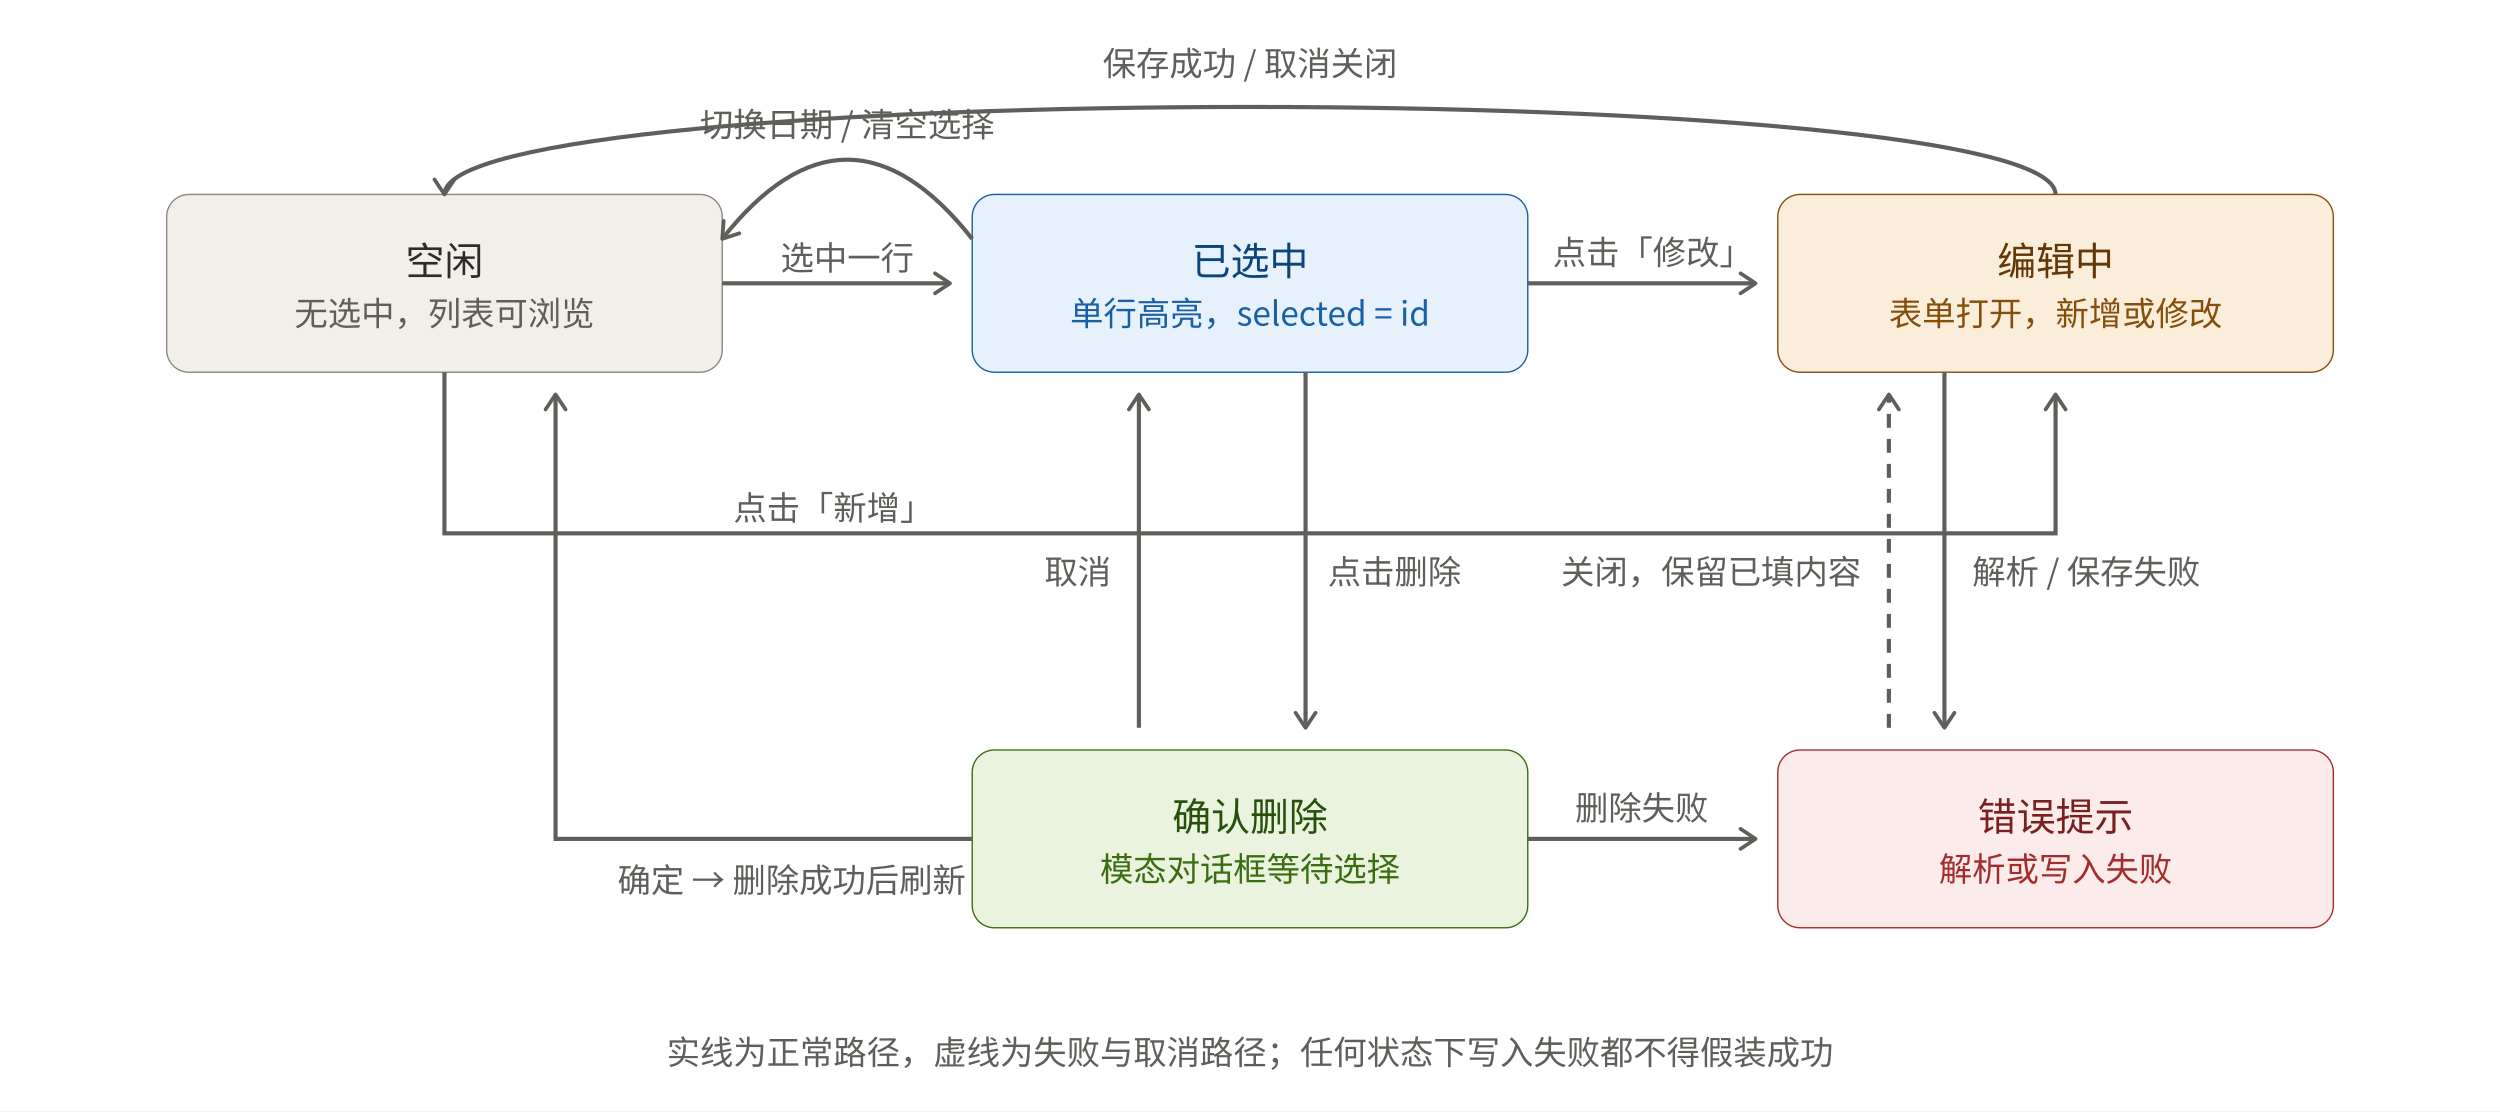
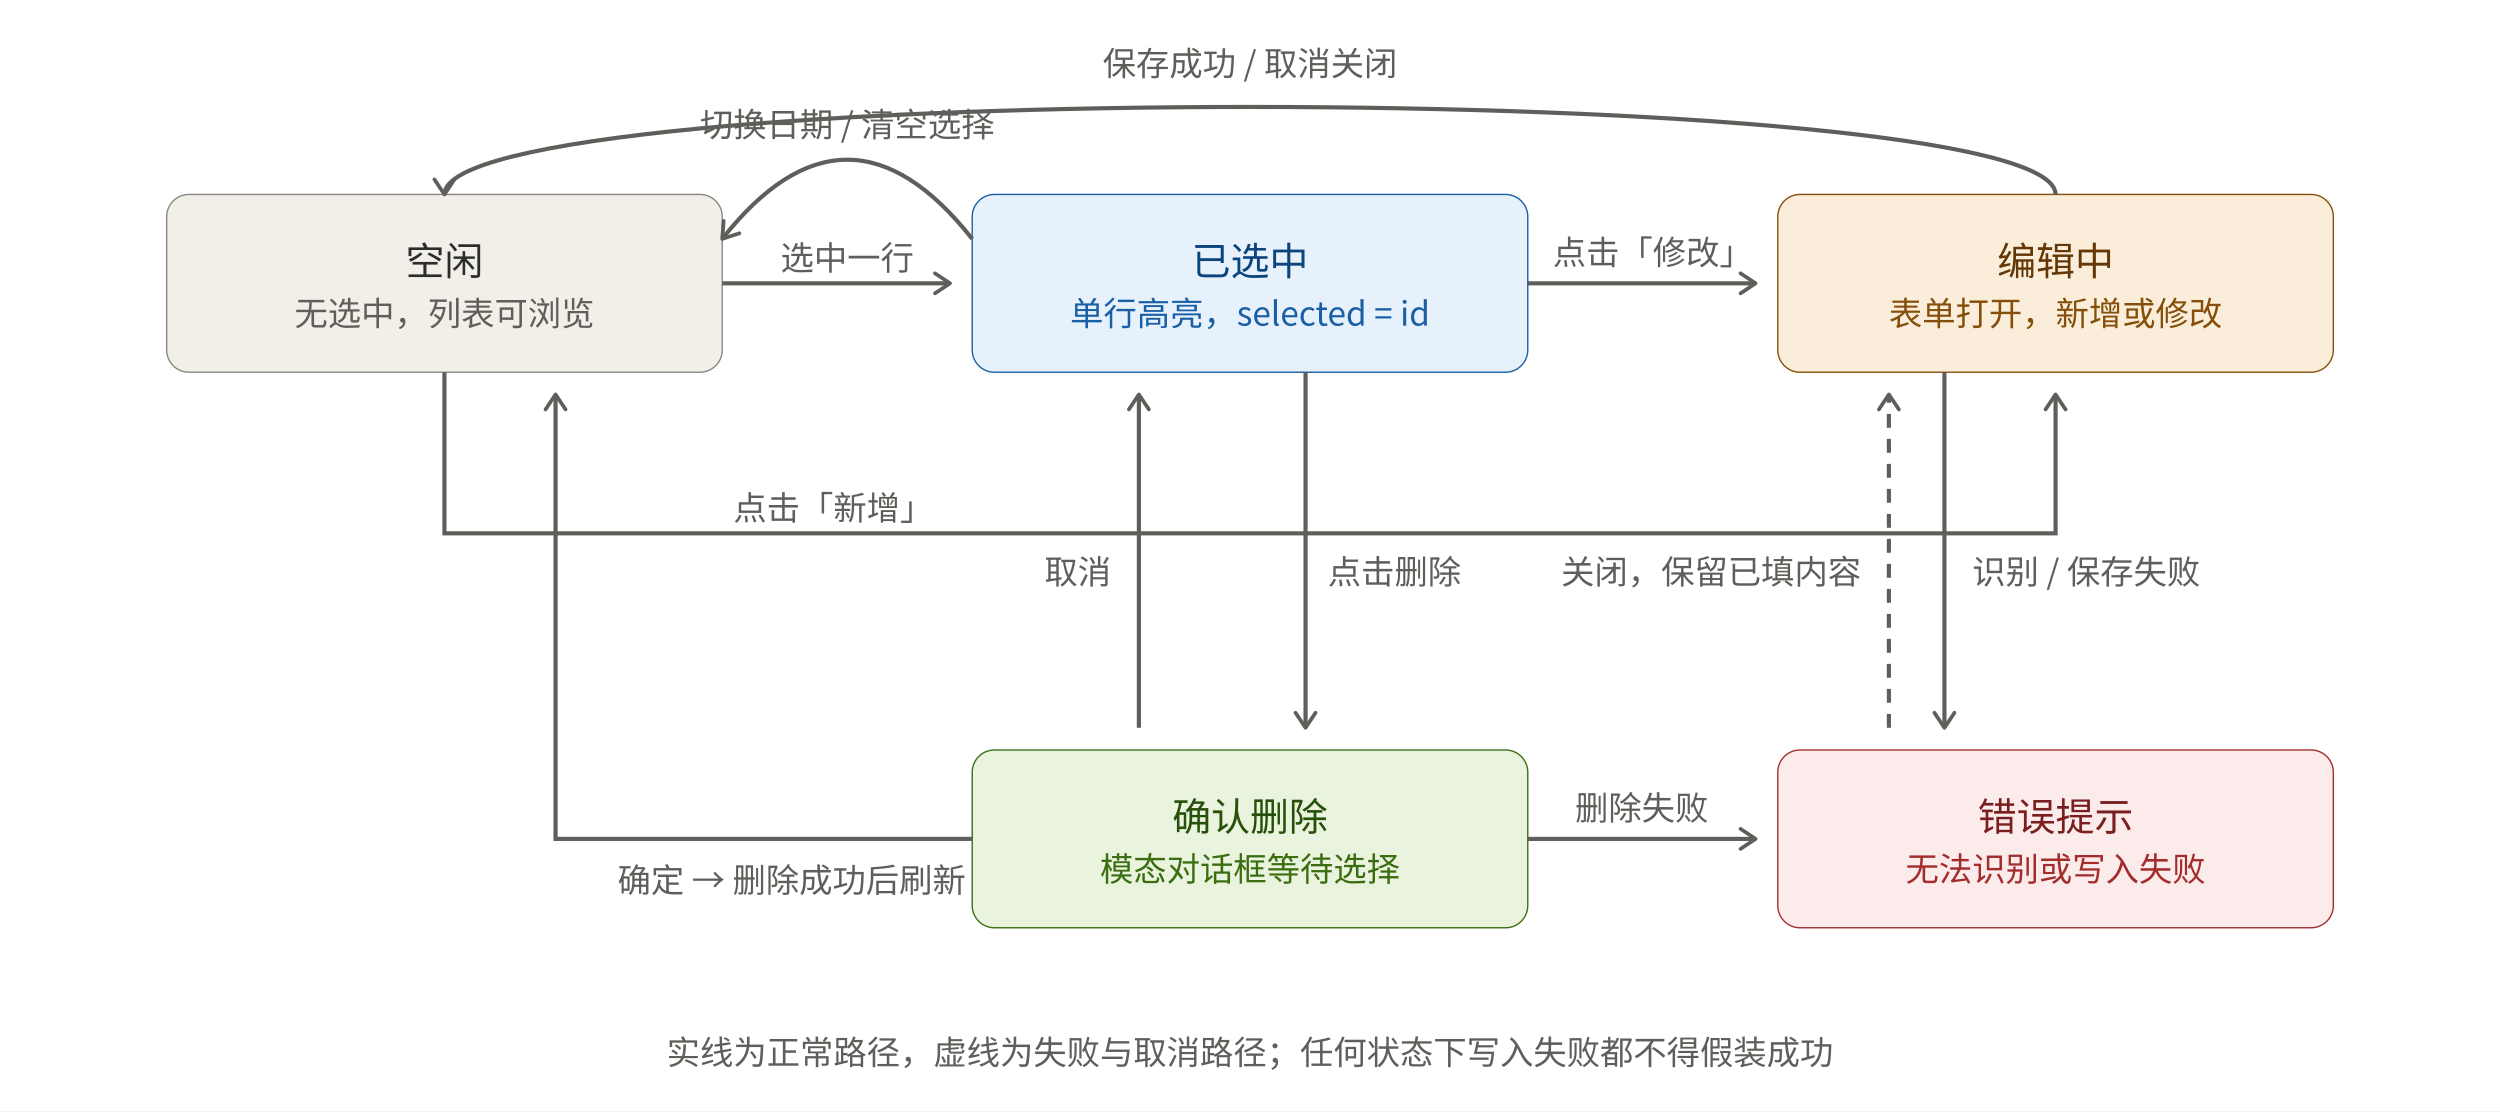
<svg xmlns="http://www.w3.org/2000/svg" viewBox="0 0 900 400" width="900" height="400" role="img" font-family="'Microsoft YaHei','PingFang SC','Noto Sans CJK SC',sans-serif">
  <rect x="0" y="0" width="900" height="400" fill="#FFFFFF" />
  <defs>
    <marker id="ar" viewBox="0 0 10 10" refX="8" refY="5" markerWidth="6" markerHeight="6" orient="auto-start-reverse">
      <path d="M2 1L8 5L2 9" fill="none" stroke="context-stroke" stroke-width="1.5" stroke-linecap="round" stroke-linejoin="round" />
    </marker>
  </defs>
  <rect x="60" y="70" width="200" height="64" rx="8" fill="#F1EFE8" stroke="#888780" stroke-width="0.5" />
  <text x="160.0" y="93.0" font-size="14" font-weight="500" fill="#2C2C2A" text-anchor="middle" dominant-baseline="central">空闲</text>
  <text x="160.0" y="112.0" font-size="12" font-weight="400" fill="#5F5E5A" text-anchor="middle" dominant-baseline="central">无选中，列表可浏览</text>
  <rect x="350" y="70" width="200" height="64" rx="8" fill="#E6F1FB" stroke="#185FA5" stroke-width="0.5" />
  <text x="450.0" y="93.0" font-size="14" font-weight="500" fill="#0C447C" text-anchor="middle" dominant-baseline="central">已选中</text>
  <text x="450.0" y="112.0" font-size="12" font-weight="400" fill="#185FA5" text-anchor="middle" dominant-baseline="central">单行高亮，selected = id</text>
  <rect x="640" y="70" width="200" height="64" rx="8" fill="#FAEEDA" stroke="#854F0B" stroke-width="0.5" />
  <text x="740.0" y="93.0" font-size="14" font-weight="500" fill="#633806" text-anchor="middle" dominant-baseline="central">编辑中</text>
  <text x="740.0" y="112.0" font-size="12" font-weight="400" fill="#854F0B" text-anchor="middle" dominant-baseline="central">表单打开，新增或修改</text>
  <rect x="350" y="270" width="200" height="64" rx="8" fill="#EAF3DE" stroke="#3B6D11" stroke-width="0.5" />
  <text x="450.0" y="293.0" font-size="14" font-weight="500" fill="#27500A" text-anchor="middle" dominant-baseline="central">确认删除</text>
  <text x="450.0" y="312.0" font-size="12" font-weight="400" fill="#3B6D11" text-anchor="middle" dominant-baseline="central">模态对话框等待选择</text>
  <rect x="640" y="270" width="200" height="64" rx="8" fill="#FCEBEB" stroke="#A32D2D" stroke-width="0.5" />
  <text x="740.0" y="293.0" font-size="14" font-weight="500" fill="#791F1F" text-anchor="middle" dominant-baseline="central">错误提示</text>
-   <text x="740.0" y="312.0" font-size="12" font-weight="400" fill="#A32D2D" text-anchor="middle" dominant-baseline="central">解析或写入失败</text>
+   <text x="740.0" y="312.0" font-size="12" font-weight="400" fill="#A32D2D" text-anchor="middle" dominant-baseline="central">无法识别或写入失败</text>
  <path d="M260 102 L342 102" fill="none" stroke="#5F5E5A" stroke-width="1.5" marker-end="url(#ar)" />
  <text x="305" y="92" font-size="12" font-weight="400" fill="#5F5E5A" text-anchor="middle" dominant-baseline="central">选中一行</text>
  <path d="M350 86 C 320 48, 290 48, 260 86" fill="none" stroke="#5F5E5A" stroke-width="1.5" marker-end="url(#ar)" />
  <text x="305" y="44" font-size="12" font-weight="400" fill="#5F5E5A" text-anchor="middle" dominant-baseline="central">切换日期 / 清空选择</text>
  <path d="M160 134 L160 192 L740 192 L740 142" fill="none" stroke="#5F5E5A" stroke-width="1.5" marker-end="url(#ar)" />
  <text x="300" y="182" font-size="12" font-weight="400" fill="#5F5E5A" text-anchor="middle" dominant-baseline="central">点击「新增」</text>
  <path d="M550 102 L632 102" fill="none" stroke="#5F5E5A" stroke-width="1.5" marker-end="url(#ar)" />
  <text x="595" y="90" font-size="12" font-weight="400" fill="#5F5E5A" text-anchor="middle" dominant-baseline="central">点击「修改」</text>
  <path d="M740 70 C 740 28, 160 28, 160 70" fill="none" stroke="#5F5E5A" stroke-width="1.5" marker-end="url(#ar)" />
  <text x="450" y="22" font-size="12" font-weight="400" fill="#5F5E5A" text-anchor="middle" dominant-baseline="central">保存成功 / 取消关闭</text>
  <path d="M470 134 L470 262" fill="none" stroke="#5F5E5A" stroke-width="1.5" marker-end="url(#ar)" />
  <text x="478" y="205" font-size="12" font-weight="400" fill="#5F5E5A" text-anchor="start" dominant-baseline="central">点击删除</text>
  <path d="M410 262 L410 142" fill="none" stroke="#5F5E5A" stroke-width="1.5" marker-end="url(#ar)" />
  <text x="400" y="205" font-size="12" font-weight="400" fill="#5F5E5A" text-anchor="end" dominant-baseline="central">取消</text>
  <path d="M350 302 L200 302 L200 142" fill="none" stroke="#5F5E5A" stroke-width="1.5" marker-end="url(#ar)" />
  <text x="285" y="316" font-size="12" font-weight="400" fill="#5F5E5A" text-anchor="middle" dominant-baseline="central">确定 → 删除成功后刷新</text>
  <path d="M700 134 L700 262" fill="none" stroke="#5F5E5A" stroke-width="1.5" marker-end="url(#ar)" />
-   <text x="710" y="205" font-size="12" font-weight="400" fill="#5F5E5A" text-anchor="start" dominant-baseline="central">解析 / 保存失败</text>
+   <text x="710" y="205" font-size="12" font-weight="400" fill="#5F5E5A" text-anchor="start" dominant-baseline="central">识别 / 保存失败</text>
  <path d="M680 262 L680 142" fill="none" stroke="#5F5E5A" stroke-width="1.5" stroke-dasharray="5 4" marker-end="url(#ar)" />
  <text x="670" y="205" font-size="12" font-weight="400" fill="#5F5E5A" text-anchor="end" dominant-baseline="central">关闭，保留已填内容</text>
  <path d="M550 302 L632 302" fill="none" stroke="#5F5E5A" stroke-width="1.5" marker-end="url(#ar)" />
  <text x="591" y="290" font-size="12" font-weight="400" fill="#5F5E5A" text-anchor="middle" dominant-baseline="central">删除失败</text>
  <text x="450" y="378" font-size="12" font-weight="400" fill="#5F5E5A" text-anchor="middle" dominant-baseline="central">实线为正常路径，虚线为失败与取消路径；任何状态下写入失败都不得假装成功</text>
</svg>
